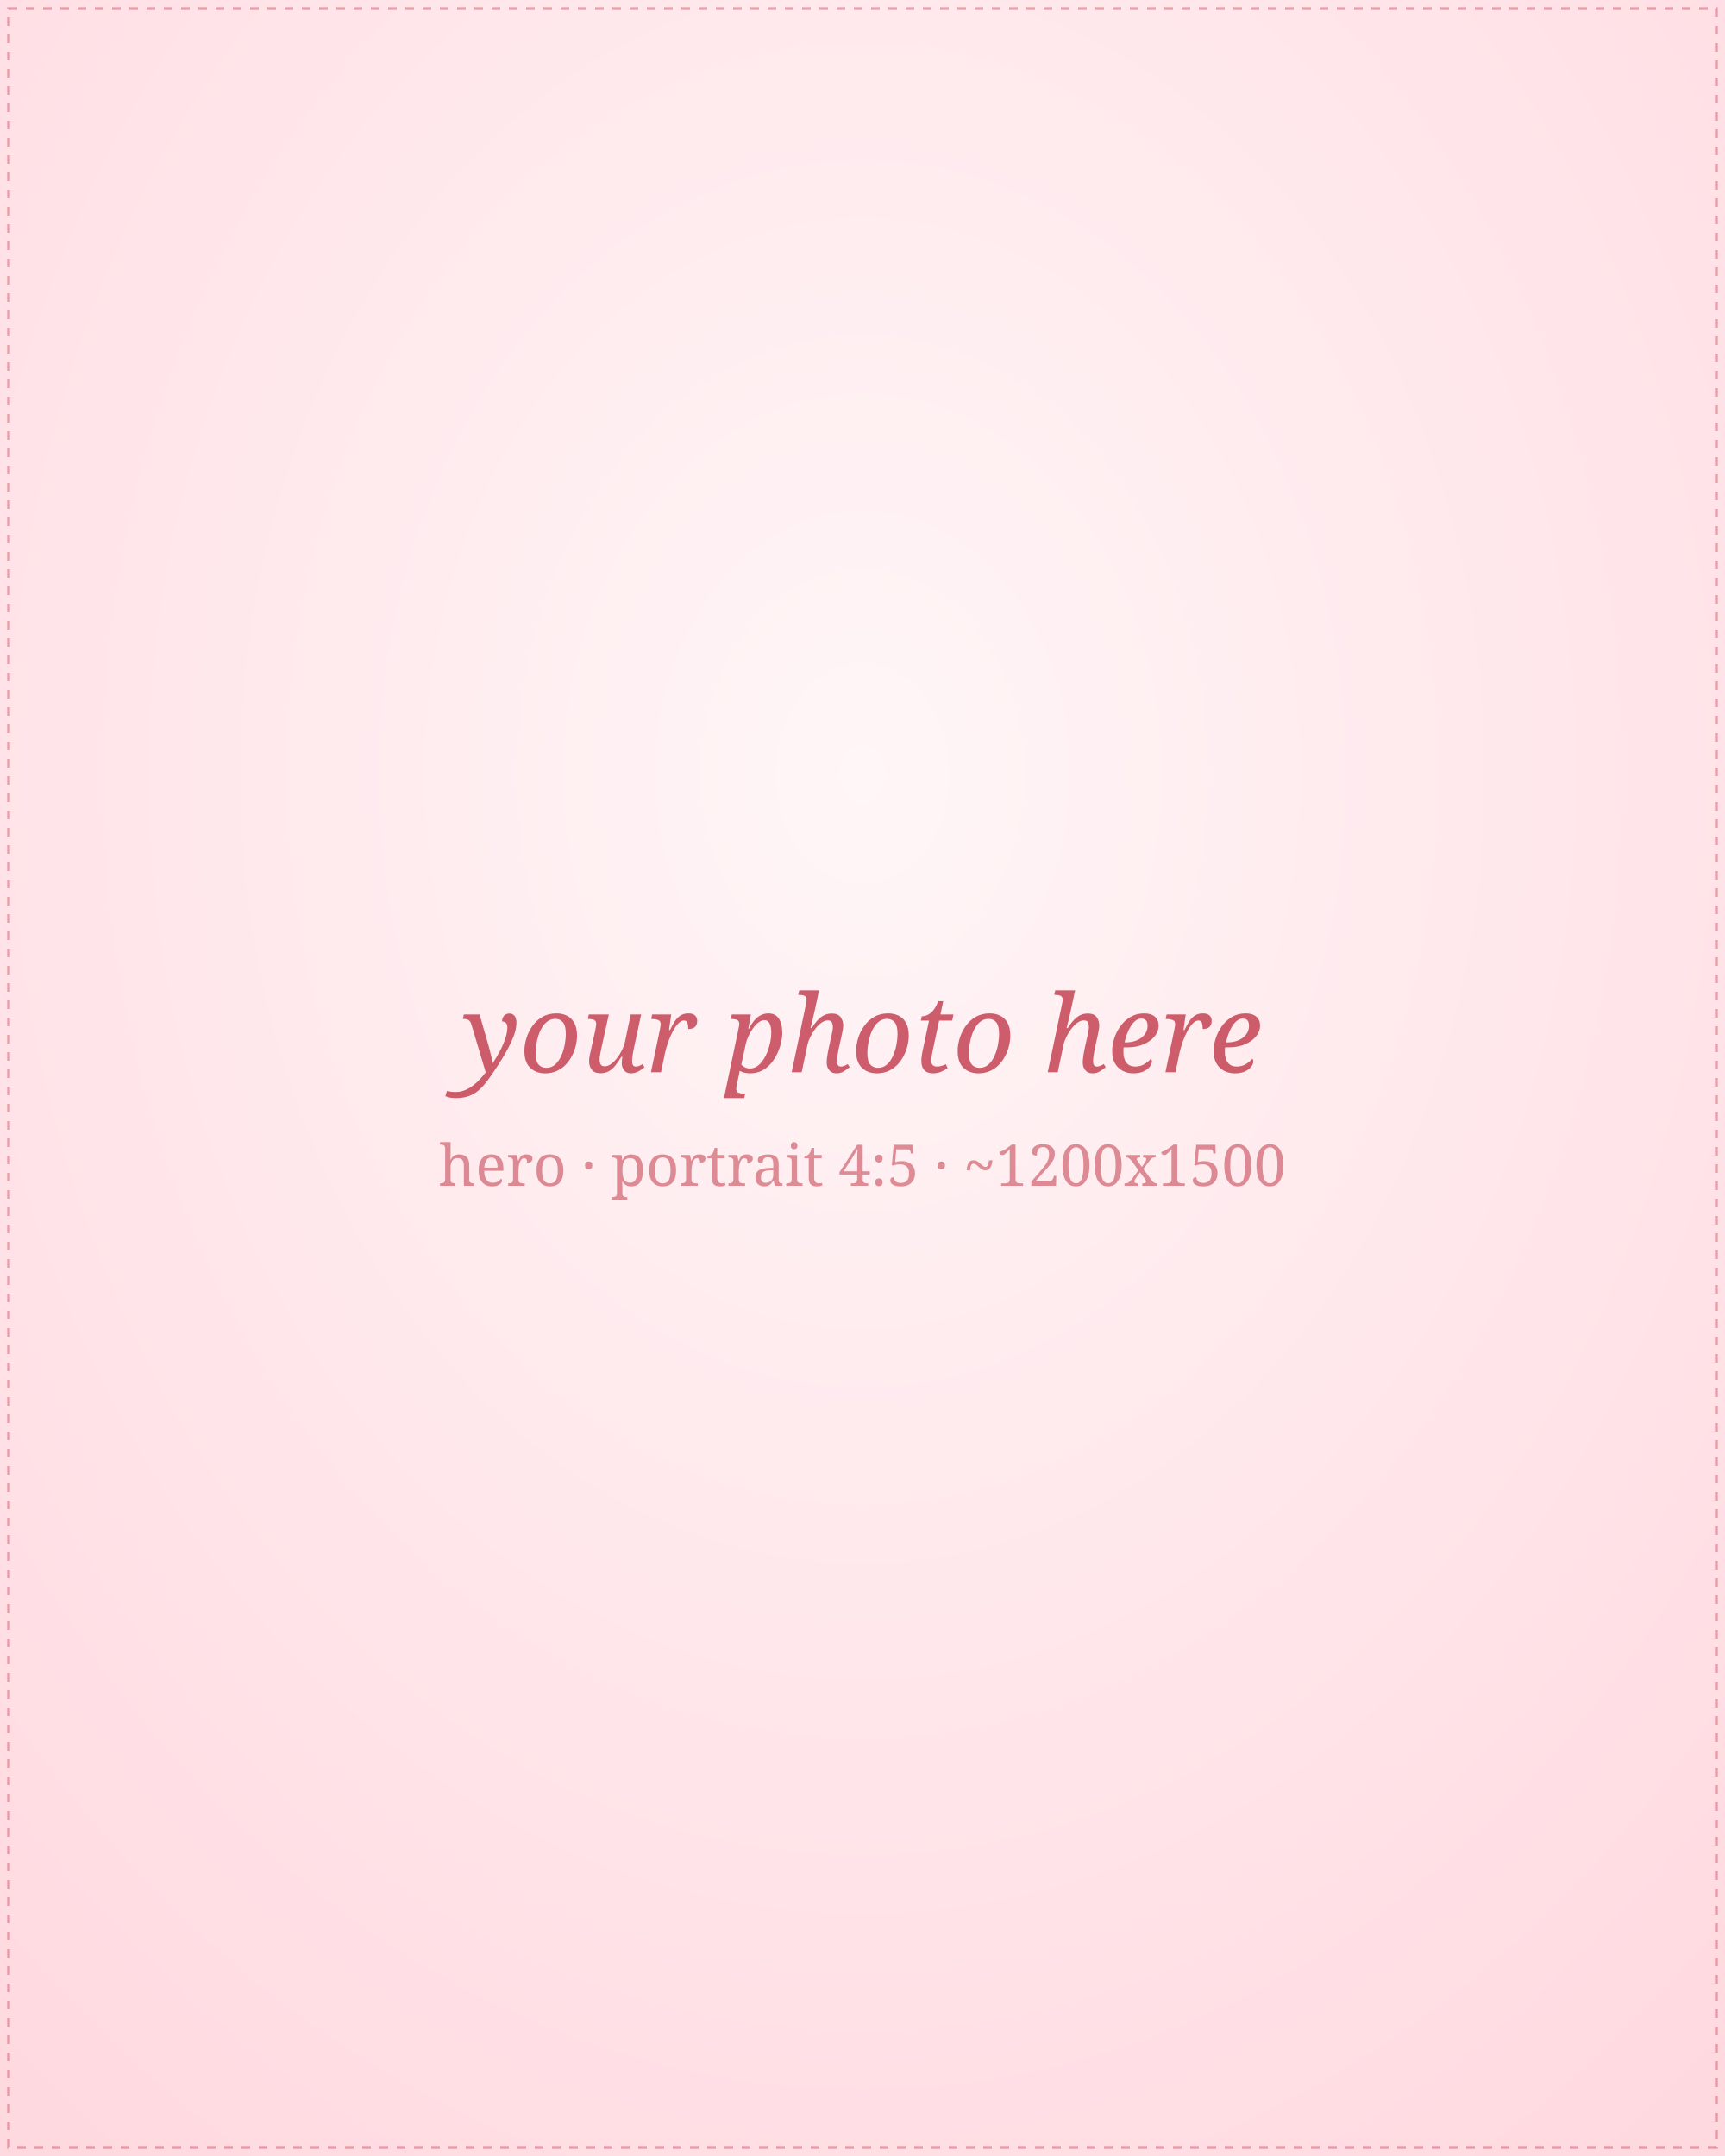
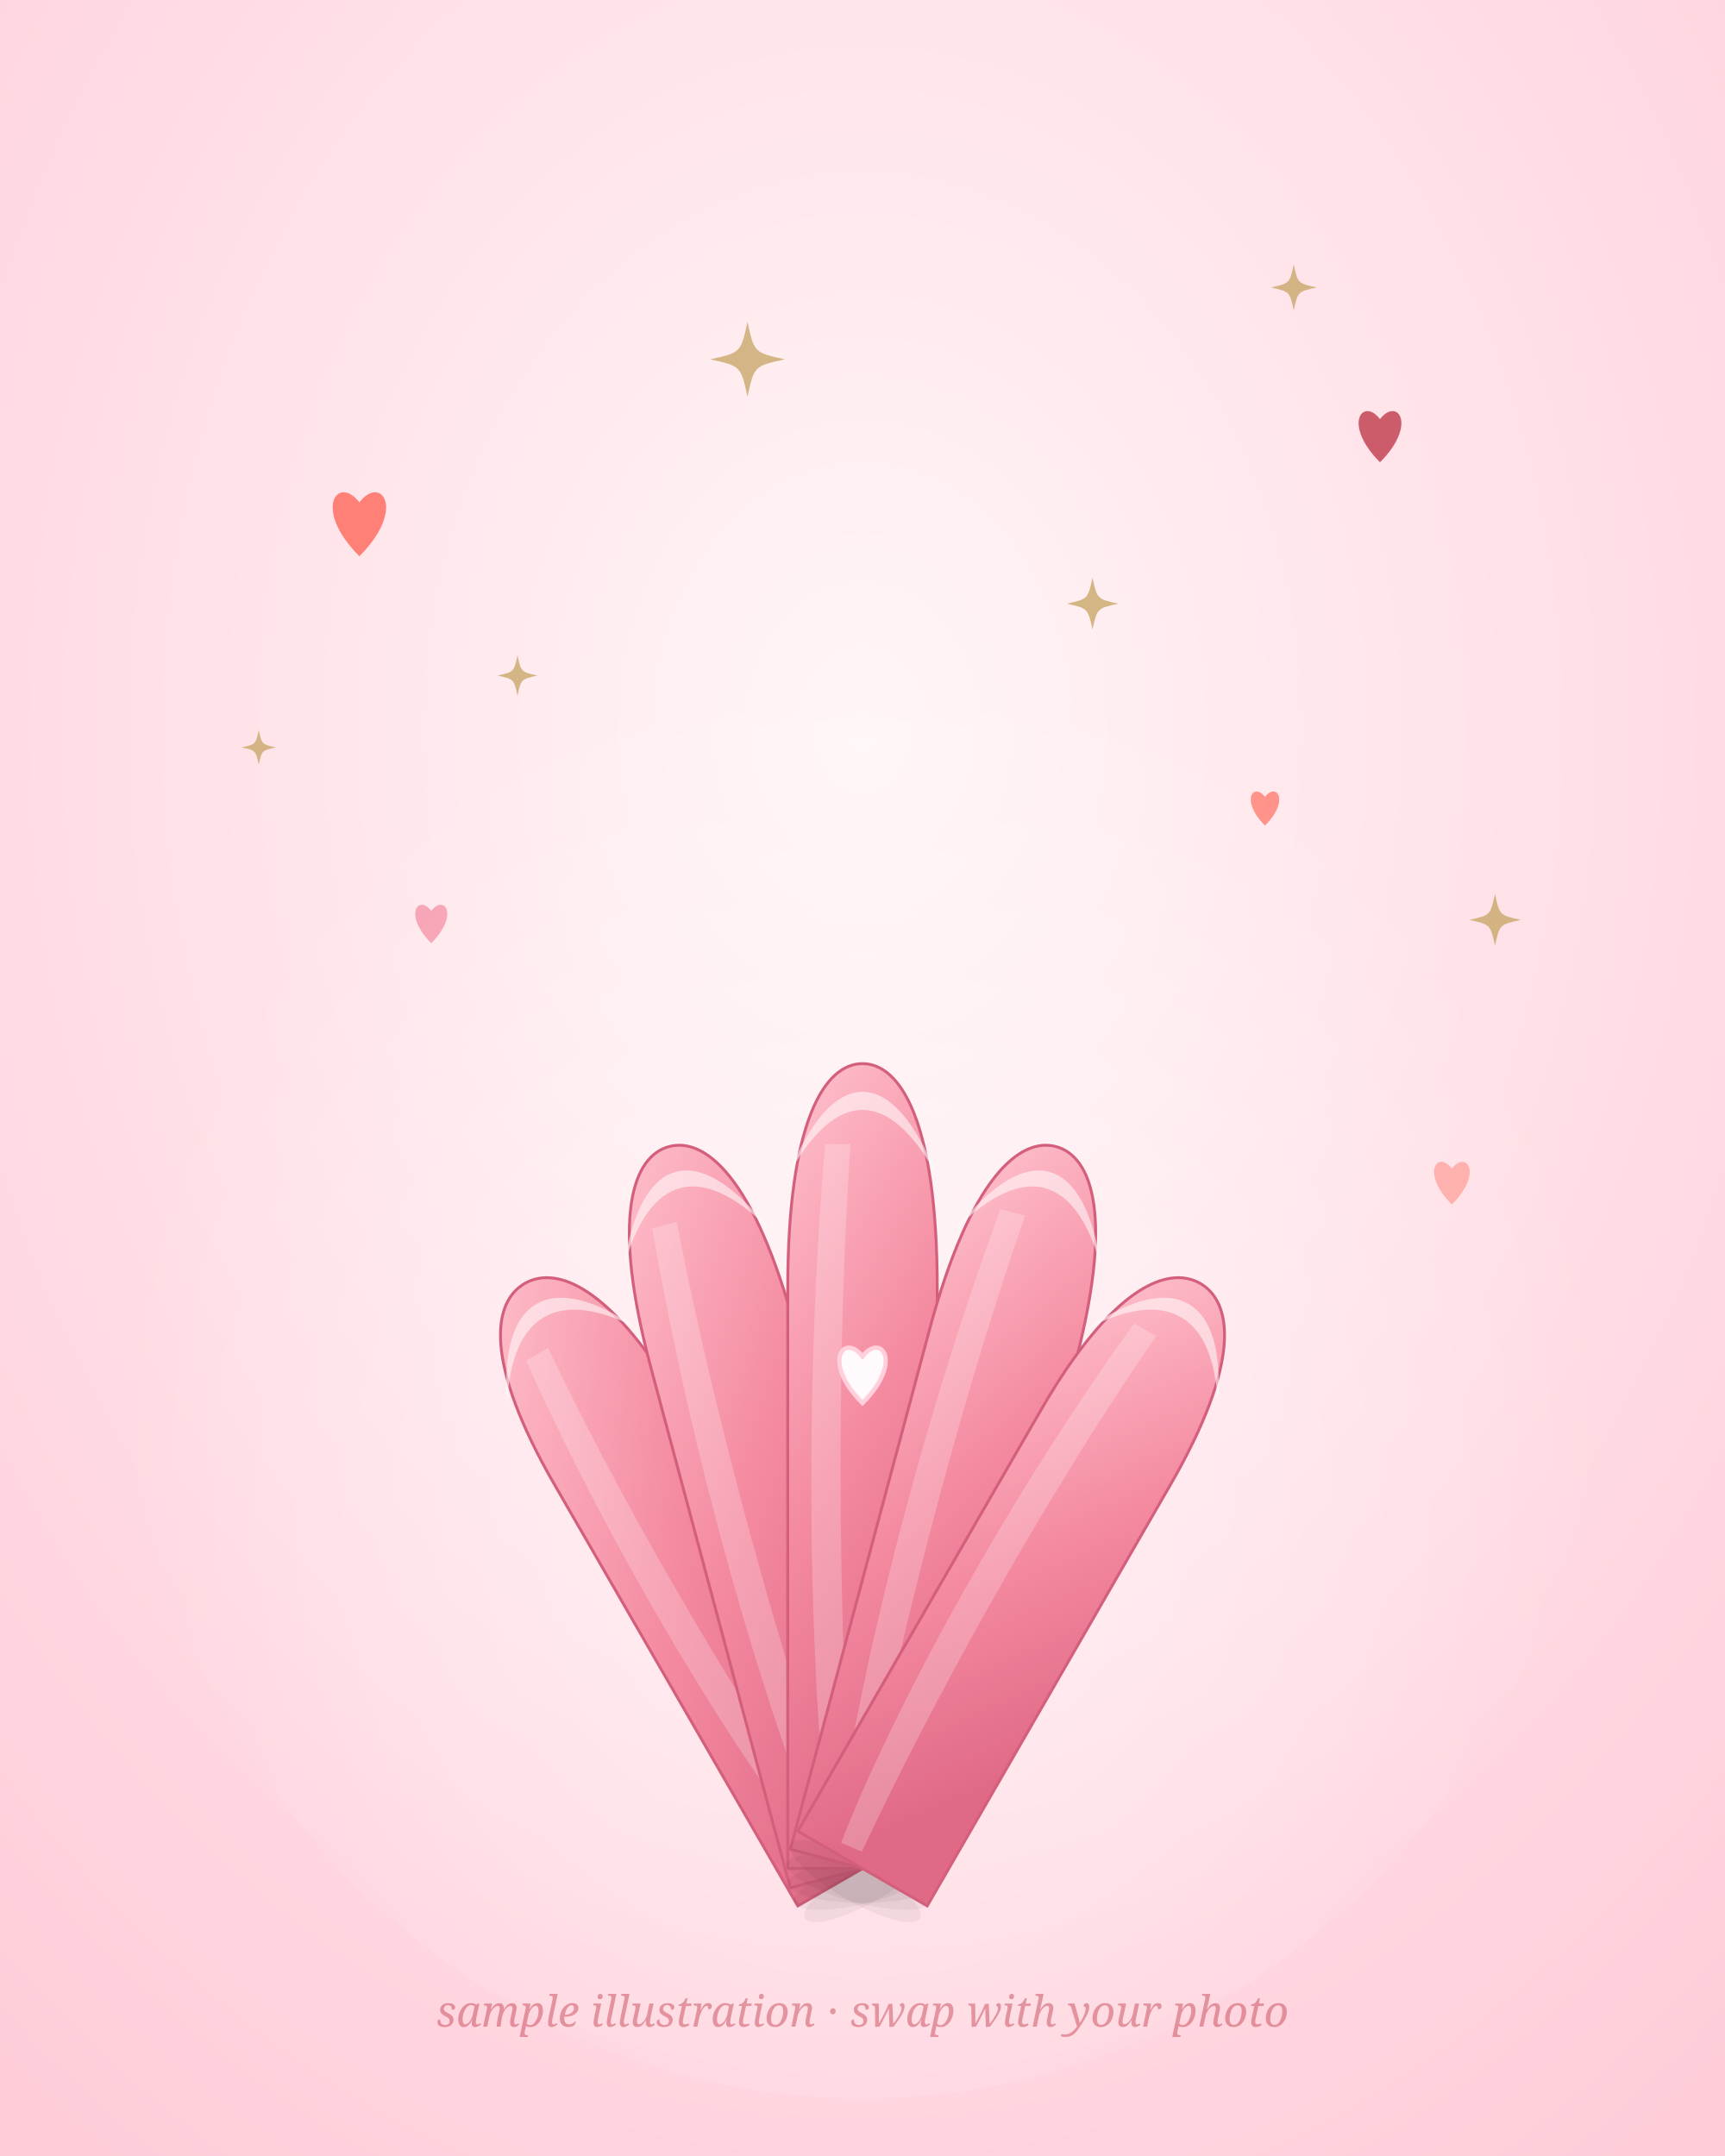
- <svg xmlns="http://www.w3.org/2000/svg" viewBox="0 0 1200 1500" preserveAspectRatio="xMidYMid slice" role="img" aria-label="your photo here placeholder">
+ <svg xmlns="http://www.w3.org/2000/svg" viewBox="0 0 1200 1500" role="img" aria-label="Luv Letter press-on nail set">
  <defs>
-     <radialGradient id="g" cx="50%" cy="36%" r="78%">
+     <radialGradient id="bg" cx="50%" cy="34%" r="80%">
      <stop offset="0%" stop-color="#fff6f7" />
-       <stop offset="100%" stop-color="#ffd9e0" />
+       <stop offset="100%" stop-color="#ffccd8" />
    </radialGradient>
+     <radialGradient id="halo" cx="50%" cy="60%" r="50%">
+       <stop offset="0%" stop-color="#ffffff" stop-opacity="0.55" />
+       <stop offset="100%" stop-color="#ffffff" stop-opacity="0" />
+     </radialGradient>
+     <linearGradient id="nail" x1="0" y1="0" x2="0.3" y2="1">
+       <stop offset="0%" stop-color="#ffc2cd" />
+       <stop offset="55%" stop-color="#f48aa0" />
+       <stop offset="100%" stop-color="#e06a86" />
+     </linearGradient>
  </defs>
-   <rect width="1200" height="1500" fill="url(#g)" />
-   <rect x="6" y="6" width="1188" height="1488" fill="none" stroke="#c0394a" stroke-opacity="0.4" stroke-width="2" stroke-dasharray="6 6" />
-   <g fill="#c0394a" font-family="Georgia, serif" text-anchor="middle">
-     <text x="600" y="746" font-size="75" font-style="italic" fill-opacity="0.8">your photo here</text>
-     <text x="600" y="825" font-size="40" fill-opacity="0.55">hero · portrait 4:5 · ~1200x1500</text>
+   <rect width="1200" height="1500" fill="url(#bg)" />
+   <ellipse cx="600" cy="900" rx="520" ry="560" fill="url(#halo)" />
+   <path d="M 520 224 C 524.68 245.32 524.68 245.32 546 250 C 524.68 254.68 524.68 254.68 520 276 C 515.32 254.68 515.32 254.68 494 250 C 515.32 245.32 515.32 245.32 520 224 Z" fill="#c9a86a" opacity="0.8" />
+   <path d="M 760 402 C 763.24 416.76 763.24 416.76 778 420 C 763.24 423.24 763.24 423.24 760 438 C 756.76 423.24 756.76 423.24 742 420 C 756.76 416.76 756.76 416.76 760 402 Z" fill="#c9a86a" opacity="0.8" />
+   <path d="M 360 456 C 362.52 467.48 362.52 467.48 374 470 C 362.52 472.52 362.52 472.52 360 484 C 357.48 472.52 357.48 472.52 346 470 C 357.48 467.48 357.48 467.48 360 456 Z" fill="#c9a86a" opacity="0.8" />
+   <path d="M 900 184 C 902.88 197.12 902.88 197.12 916 200 C 902.88 202.88 902.88 202.88 900 216 C 897.12 202.88 897.12 202.88 884 200 C 897.12 197.12 897.12 197.12 900 184 Z" fill="#c9a86a" opacity="0.8" />
+   <path d="M 180 508 C 182.16 517.84 182.16 517.84 192 520 C 182.16 522.16 182.16 522.16 180 532 C 177.84 522.16 177.84 522.16 168 520 C 177.84 517.84 177.84 517.84 180 508 Z" fill="#c9a86a" opacity="0.8" />
+   <path d="M 1040 622 C 1043.24 636.76 1043.24 636.76 1058 640 C 1043.24 643.24 1043.24 643.24 1040 658 C 1036.76 643.24 1036.76 643.24 1022 640 C 1036.76 636.76 1036.76 636.76 1040 622 Z" fill="#c9a86a" opacity="0.8" />
+   <path d="M 250 387 C 217 354 235 330 250 349.5 C 265 330 283 354 250 387 Z" fill="#ff6f61" opacity="0.85" />
+   <path d="M 960 321.6 C 933.6 295.2 948 276 960 291.6 C 972 276 986.4 295.2 960 321.6 Z" fill="#c0394a" opacity="0.8" />
+   <path d="M 880 574.4 C 862.4 556.8 872 544 880 554.4 C 888 544 897.6 556.8 880 574.4 Z" fill="#ff6f61" opacity="0.7" />
+   <path d="M 300 656.2 C 280.2 636.4 291 622 300 633.7 C 309 622 319.8 636.4 300 656.2 Z" fill="#f48aa0" opacity="0.7" />
+   <path d="M 1010 838 C 988 816 1000 800 1010 813 C 1020 800 1032 816 1010 838 Z" fill="#ff8f87" opacity="0.6" />
+   <g transform="translate(600 1300) rotate(-30)">
+     <ellipse cx="0" cy="10" rx="52" ry="14" fill="#000" opacity="0.05" />
+     <path d="M -52 0 L -52 -338.4 C -52 -437.1 -26 -470 0 -470 C 26 -470 52 -437.1 52 -338.4 L 52 0 Z" fill="url(#nail)" stroke="#d35f7c" stroke-width="2" />
+     <path d="M -52 0 L -52 -338.4 C -52 -437.1 -26 -470 0 -470 C 26 -470 52 -437.1 52 -338.4 L 52 0 Z" fill="url(#tip)" opacity="0.0" />
+     <path d="M -52 -404.2 C -18.72 -455.9 18.72 -455.9 52 -404.2 C 20.8 -470 -20.8 -470 -52 -404.2 Z" fill="#fff" opacity="0.55" />
+     <path d="M -26 -423 C -42.64 -258.5 -35.36 -94 -21.84 -8 L -6.24 -10 C -15.6 -117.5 -19.76 -282 -8.32 -423 Z" fill="#fff" opacity="0.22" />
  </g>
+   <g transform="translate(600 1300) rotate(-15)">
+     <ellipse cx="0" cy="10" rx="52" ry="14" fill="#000" opacity="0.05" />
+     <path d="M -52 0 L -52 -374.4 C -52 -483.6 -26 -520 0 -520 C 26 -520 52 -483.6 52 -374.4 L 52 0 Z" fill="url(#nail)" stroke="#d35f7c" stroke-width="2" />
+     <path d="M -52 0 L -52 -374.4 C -52 -483.6 -26 -520 0 -520 C 26 -520 52 -483.6 52 -374.4 L 52 0 Z" fill="url(#tip)" opacity="0.0" />
+     <path d="M -52 -447.2 C -18.72 -504.4 18.72 -504.4 52 -447.2 C 20.8 -520 -20.8 -520 -52 -447.2 Z" fill="#fff" opacity="0.55" />
+     <path d="M -26 -468 C -42.64 -286 -35.36 -104 -21.84 -8 L -6.24 -10 C -15.6 -130 -19.76 -312 -8.32 -468 Z" fill="#fff" opacity="0.22" />
+   </g>
+   <g transform="translate(600 1300) rotate(0)">
+     <ellipse cx="0" cy="10" rx="52" ry="14" fill="#000" opacity="0.05" />
+     <path d="M -52 0 L -52 -403.2 C -52 -520.8 -26 -560 0 -560 C 26 -560 52 -520.8 52 -403.2 L 52 0 Z" fill="url(#nail)" stroke="#d35f7c" stroke-width="2" />
+     <path d="M -52 0 L -52 -403.2 C -52 -520.8 -26 -560 0 -560 C 26 -560 52 -520.8 52 -403.2 L 52 0 Z" fill="url(#tip)" opacity="0.0" />
+     <path d="M -52 -481.6 C -18.72 -543.2 18.72 -543.2 52 -481.6 C 20.8 -560 -20.8 -560 -52 -481.6 Z" fill="#fff" opacity="0.55" />
+     <path d="M -26 -504 C -42.64 -308 -35.36 -112 -21.84 -8 L -6.24 -10 C -15.6 -140 -19.76 -336 -8.32 -504 Z" fill="#fff" opacity="0.22" />
+     <path d="M 0 -323.8 C -28.6 -352.4 -13 -373.2 0 -356.3 C 13 -373.2 28.6 -352.4 0 -323.8 Z" fill="#fff" opacity="0.95" />
+     <path d="M 0 -323.8 C -28.6 -352.4 -13 -373.2 0 -356.3 C 13 -373.2 28.6 -352.4 0 -323.8 Z" fill="none" stroke="#ffd0db" stroke-width="3" opacity="1" />
+   </g>
+   <g transform="translate(600 1300) rotate(15)">
+     <ellipse cx="0" cy="10" rx="52" ry="14" fill="#000" opacity="0.05" />
+     <path d="M -52 0 L -52 -374.4 C -52 -483.6 -26 -520 0 -520 C 26 -520 52 -483.6 52 -374.4 L 52 0 Z" fill="url(#nail)" stroke="#d35f7c" stroke-width="2" />
+     <path d="M -52 0 L -52 -374.4 C -52 -483.6 -26 -520 0 -520 C 26 -520 52 -483.6 52 -374.4 L 52 0 Z" fill="url(#tip)" opacity="0.0" />
+     <path d="M -52 -447.2 C -18.72 -504.4 18.72 -504.4 52 -447.2 C 20.8 -520 -20.8 -520 -52 -447.2 Z" fill="#fff" opacity="0.55" />
+     <path d="M -26 -468 C -42.64 -286 -35.36 -104 -21.84 -8 L -6.24 -10 C -15.6 -130 -19.76 -312 -8.32 -468 Z" fill="#fff" opacity="0.22" />
+   </g>
+   <g transform="translate(600 1300) rotate(30)">
+     <ellipse cx="0" cy="10" rx="52" ry="14" fill="#000" opacity="0.05" />
+     <path d="M -52 0 L -52 -338.4 C -52 -437.1 -26 -470 0 -470 C 26 -470 52 -437.1 52 -338.4 L 52 0 Z" fill="url(#nail)" stroke="#d35f7c" stroke-width="2" />
+     <path d="M -52 0 L -52 -338.4 C -52 -437.1 -26 -470 0 -470 C 26 -470 52 -437.1 52 -338.4 L 52 0 Z" fill="url(#tip)" opacity="0.0" />
+     <path d="M -52 -404.2 C -18.72 -455.9 18.72 -455.9 52 -404.2 C 20.8 -470 -20.8 -470 -52 -404.2 Z" fill="#fff" opacity="0.55" />
+     <path d="M -26 -423 C -42.64 -258.5 -35.36 -94 -21.84 -8 L -6.24 -10 C -15.6 -117.5 -19.76 -282 -8.32 -423 Z" fill="#fff" opacity="0.22" />
+   </g>
+   <text x="600" y="1410" text-anchor="middle" font-family="Georgia, serif" font-style="italic" font-size="30" fill="#c0394a" opacity="0.45">sample illustration · swap with your photo</text>
</svg>
